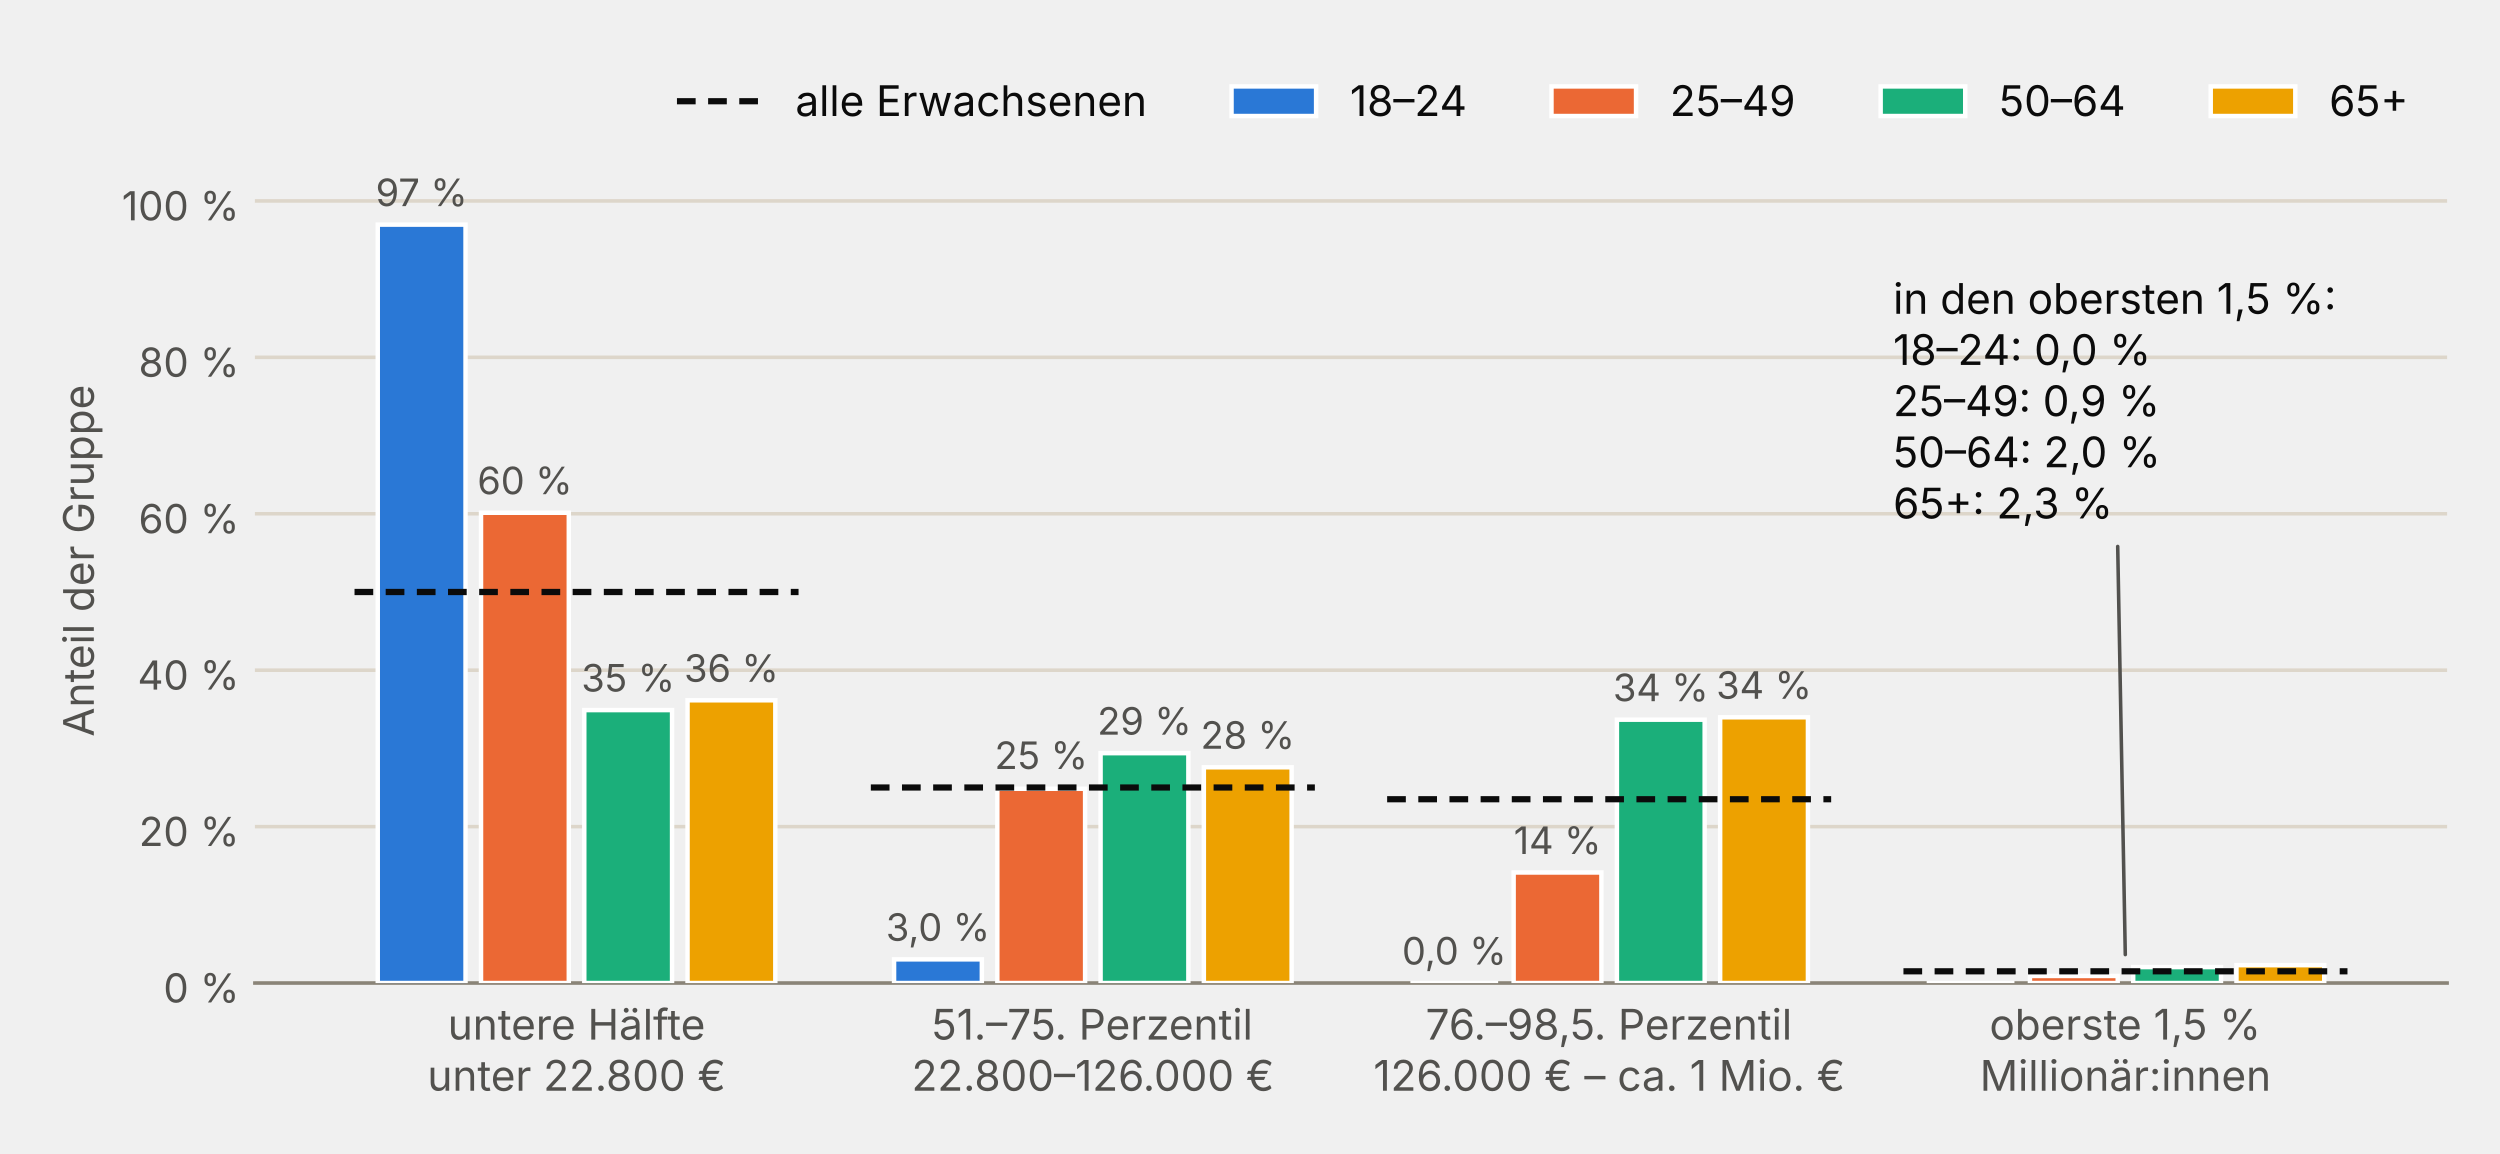
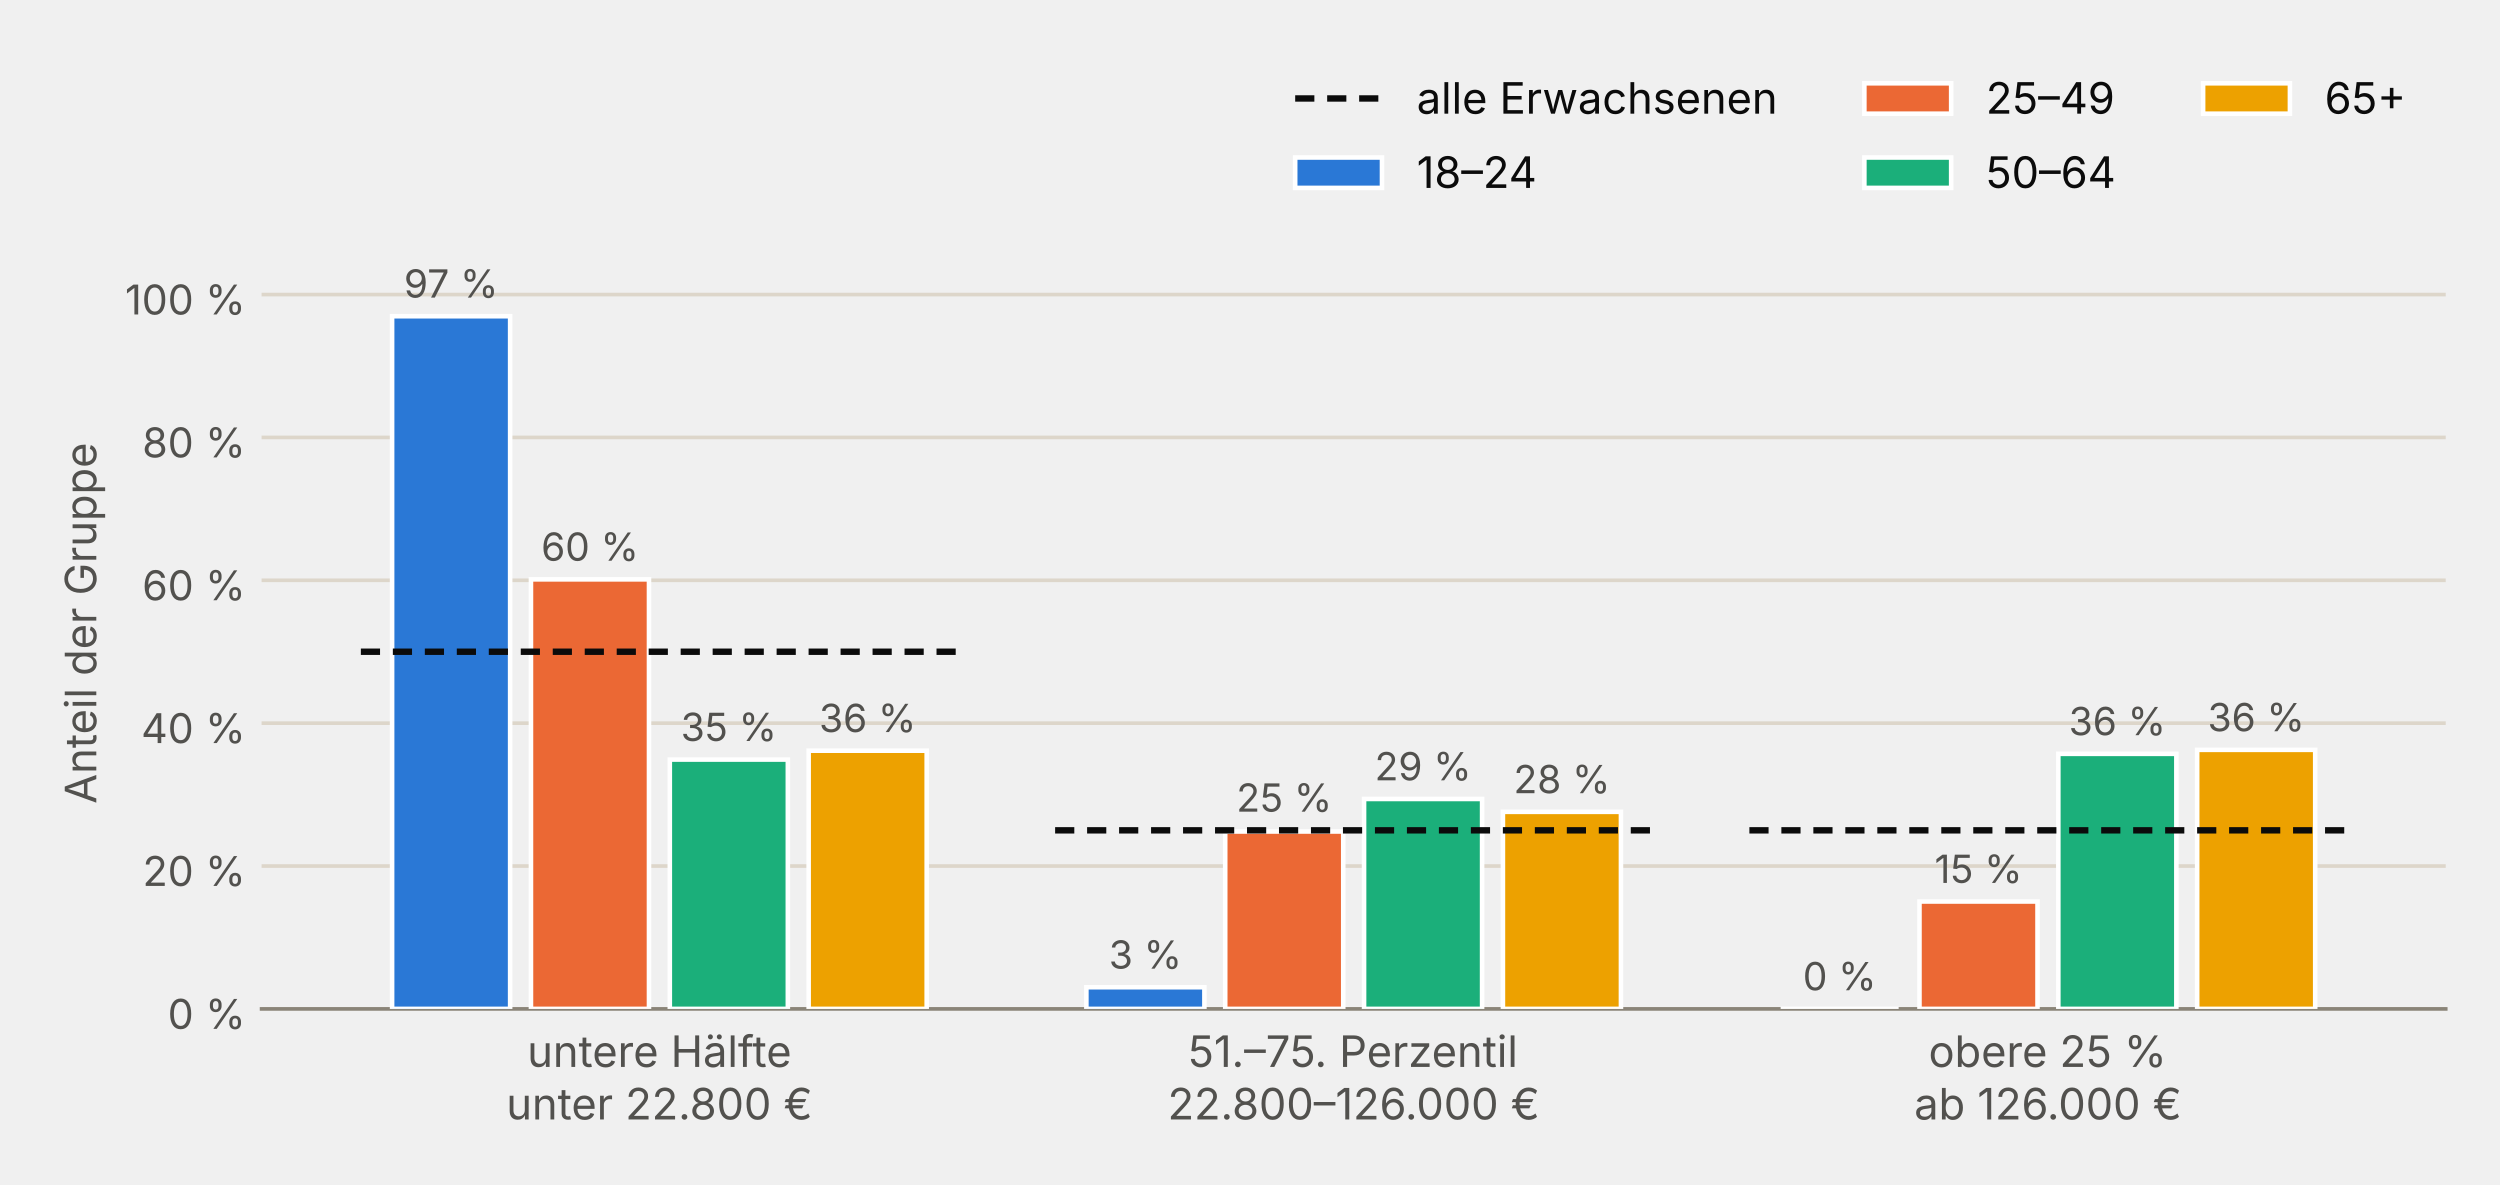
- <svg xmlns="http://www.w3.org/2000/svg" width="561.6pt" height="259.2pt" viewBox="0 0 561.6 259.2" version="1.1">
+ <svg xmlns="http://www.w3.org/2000/svg" width="547.2pt" height="259.2pt" viewBox="0 0 547.2 259.2" version="1.1">
  <defs>
    <style type="text/css">*{stroke-linejoin: round; stroke-linecap: butt}</style>
  </defs>
  <g id="figure_1">
    <g id="patch_1">
-       <path d="M 0 259.2  L 561.6 259.2  L 561.6 0  L 0 0  L 0 259.2  z " style="fill: none" />
+       <path d="M 0 259.2  L 547.2 259.2  L 547.2 0  L 0 0  L 0 259.2  z " style="fill: none" />
    </g>
    <g id="axes_1">
      <g id="patch_2">
-         <path d="M 57.256 220.831  L 549.72 220.831  L 549.72 31.08  L 57.256 31.08  L 57.256 220.831  z " style="fill: none" />
+         <path d="M 57.256 220.831  L 535.32 220.831  L 535.32 51.969  L 57.256 51.969  L 57.256 220.831  z " style="fill: none" />
      </g>
      <g id="matplotlib.axis_1">
        <g id="xtick_1">
          <g id="line2d_1" />
          <g id="text_1">
-             <text style="font-size: 9.5px; font-family: 'Inter', 'DejaVu Sans', sans-serif; fill: #52514e" transform="translate(100.5866 233.5339)">untere Hälfte</text>
-             <text style="font-size: 9.5px; font-family: 'Inter', 'DejaVu Sans', sans-serif; fill: #52514e" transform="translate(96.00802 245.0285)">unter 22.800 €</text>
+             <text style="font-size: 9.5px; font-family: 'Inter', 'DejaVu Sans', sans-serif; fill: #52514e" transform="translate(115.4018 233.5339)">untere Hälfte</text>
+             <text style="font-size: 9.5px; font-family: 'Inter', 'DejaVu Sans', sans-serif; fill: #52514e" transform="translate(110.8233 245.0285)">unter 22.800 €</text>
          </g>
        </g>
        <g id="xtick_2">
          <g id="line2d_2" />
          <g id="text_2">
-             <text style="font-size: 9.5px; font-family: 'Inter', 'DejaVu Sans', sans-serif; fill: #52514e" transform="translate(209.2769 233.5339)">51.–75. Perzentil</text>
-             <text style="font-size: 9.5px; font-family: 'Inter', 'DejaVu Sans', sans-serif; fill: #52514e" transform="translate(204.7785 245.0285)">22.800–126.000 €</text>
+             <text style="font-size: 9.5px; font-family: 'Inter', 'DejaVu Sans', sans-serif; fill: #52514e" transform="translate(260.0684 233.5339)">51.–75. Perzentil</text>
+             <text style="font-size: 9.5px; font-family: 'Inter', 'DejaVu Sans', sans-serif; fill: #52514e" transform="translate(255.57 245.0285)">22.800–126.000 €</text>
          </g>
        </g>
        <g id="xtick_3">
          <g id="line2d_3" />
          <g id="text_3">
-             <text style="font-size: 9.5px; font-family: 'Inter', 'DejaVu Sans', sans-serif; fill: #52514e" transform="translate(320.2443 233.5339)">76.–98,5. Perzentil</text>
-             <text style="font-size: 9.5px; font-family: 'Inter', 'DejaVu Sans', sans-serif; fill: #52514e" transform="translate(308.517 245.0285)">126.000 € – ca. 1 Mio. €</text>
-           </g>
-         </g>
-         <g id="xtick_4">
-           <g id="line2d_4" />
-           <g id="text_4">
-             <text style="font-size: 9.5px; font-family: 'Inter', 'DejaVu Sans', sans-serif; fill: #52514e" transform="translate(446.9074 233.5339)">oberste 1,5 %</text>
-             <text style="font-size: 9.5px; font-family: 'Inter', 'DejaVu Sans', sans-serif; fill: #52514e" transform="translate(444.7536 245.0285)">Millionär:innen</text>
+             <text style="font-size: 9.5px; font-family: 'Inter', 'DejaVu Sans', sans-serif; fill: #52514e" transform="translate(422.1223 233.5339)">obere 25 %</text>
+             <text style="font-size: 9.5px; font-family: 'Inter', 'DejaVu Sans', sans-serif; fill: #52514e" transform="translate(418.9799 245.0285)">ab 126.000 €</text>
          </g>
        </g>
      </g>
      <g id="matplotlib.axis_2">
        <g id="ytick_1">
-           <g id="line2d_5">
-             <path d="M 57.256 220.831  L 549.72 220.831  " clip-path="url(#p6afaef8bd4)" style="fill: none; stroke: #ddd6ca; stroke-width: 0.8; stroke-linecap: square" />
-           </g>
-           <g id="line2d_6" />
+           <g id="line2d_4">
+             <path d="M 57.256 220.831  L 535.32 220.831  " clip-path="url(#p9f52ce34f4)" style="fill: none; stroke: #ddd6ca; stroke-width: 0.8; stroke-linecap: square" />
+           </g>
+           <g id="line2d_5" />
+           <g id="text_4">
+             <text style="font-size: 9px; font-family: 'Inter', 'DejaVu Sans', sans-serif; text-anchor: end; fill: #52514e" x="53.756" y="225.19" transform="rotate(-0 53.75588 225.1901)">0 %</text>
+           </g>
+         </g>
+         <g id="ytick_2">
+           <g id="line2d_6">
+             <path d="M 57.256 189.56  L 535.32 189.56  " clip-path="url(#p9f52ce34f4)" style="fill: none; stroke: #ddd6ca; stroke-width: 0.8; stroke-linecap: square" />
+           </g>
+           <g id="line2d_7" />
          <g id="text_5">
-             <text style="font-size: 9px; font-family: 'Inter', 'DejaVu Sans', sans-serif; text-anchor: end; fill: #52514e" x="53.756" y="225.19" transform="rotate(-0 53.75588 225.1901)">0 %</text>
-           </g>
-         </g>
-         <g id="ytick_2">
-           <g id="line2d_7">
-             <path d="M 57.256 185.692  L 549.72 185.692  " clip-path="url(#p6afaef8bd4)" style="fill: none; stroke: #ddd6ca; stroke-width: 0.8; stroke-linecap: square" />
-           </g>
-           <g id="line2d_8" />
+             <text style="font-size: 9px; font-family: 'Inter', 'DejaVu Sans', sans-serif; text-anchor: end; fill: #52514e" x="53.756" y="193.919" transform="rotate(-0 53.75588 193.9195)">20 %</text>
+           </g>
+         </g>
+         <g id="ytick_3">
+           <g id="line2d_8">
+             <path d="M 57.256 158.289  L 535.32 158.289  " clip-path="url(#p9f52ce34f4)" style="fill: none; stroke: #ddd6ca; stroke-width: 0.8; stroke-linecap: square" />
+           </g>
+           <g id="line2d_9" />
          <g id="text_6">
-             <text style="font-size: 9px; font-family: 'Inter', 'DejaVu Sans', sans-serif; text-anchor: end; fill: #52514e" x="53.756" y="190.051" transform="rotate(-0 53.75588 190.0511)">20 %</text>
-           </g>
-         </g>
-         <g id="ytick_3">
-           <g id="line2d_9">
-             <path d="M 57.256 150.553  L 549.72 150.553  " clip-path="url(#p6afaef8bd4)" style="fill: none; stroke: #ddd6ca; stroke-width: 0.8; stroke-linecap: square" />
-           </g>
-           <g id="line2d_10" />
+             <text style="font-size: 9px; font-family: 'Inter', 'DejaVu Sans', sans-serif; text-anchor: end; fill: #52514e" x="53.756" y="162.649" transform="rotate(-0 53.75588 162.6488)">40 %</text>
+           </g>
+         </g>
+         <g id="ytick_4">
+           <g id="line2d_10">
+             <path d="M 57.256 127.019  L 535.32 127.019  " clip-path="url(#p9f52ce34f4)" style="fill: none; stroke: #ddd6ca; stroke-width: 0.8; stroke-linecap: square" />
+           </g>
+           <g id="line2d_11" />
          <g id="text_7">
-             <text style="font-size: 9px; font-family: 'Inter', 'DejaVu Sans', sans-serif; text-anchor: end; fill: #52514e" x="53.756" y="154.912" transform="rotate(-0 53.75588 154.9121)">40 %</text>
-           </g>
-         </g>
-         <g id="ytick_4">
-           <g id="line2d_11">
-             <path d="M 57.256 115.414  L 549.72 115.414  " clip-path="url(#p6afaef8bd4)" style="fill: none; stroke: #ddd6ca; stroke-width: 0.8; stroke-linecap: square" />
-           </g>
-           <g id="line2d_12" />
+             <text style="font-size: 9px; font-family: 'Inter', 'DejaVu Sans', sans-serif; text-anchor: end; fill: #52514e" x="53.756" y="131.378" transform="rotate(-0 53.75588 131.3782)">60 %</text>
+           </g>
+         </g>
+         <g id="ytick_5">
+           <g id="line2d_12">
+             <path d="M 57.256 95.748  L 535.32 95.748  " clip-path="url(#p9f52ce34f4)" style="fill: none; stroke: #ddd6ca; stroke-width: 0.8; stroke-linecap: square" />
+           </g>
+           <g id="line2d_13" />
          <g id="text_8">
-             <text style="font-size: 9px; font-family: 'Inter', 'DejaVu Sans', sans-serif; text-anchor: end; fill: #52514e" x="53.756" y="119.773" transform="rotate(-0 53.75588 119.7731)">60 %</text>
-           </g>
-         </g>
-         <g id="ytick_5">
-           <g id="line2d_13">
-             <path d="M 57.256 80.275  L 549.72 80.275  " clip-path="url(#p6afaef8bd4)" style="fill: none; stroke: #ddd6ca; stroke-width: 0.8; stroke-linecap: square" />
-           </g>
-           <g id="line2d_14" />
+             <text style="font-size: 9px; font-family: 'Inter', 'DejaVu Sans', sans-serif; text-anchor: end; fill: #52514e" x="53.756" y="100.108" transform="rotate(-0 53.75588 100.1075)">80 %</text>
+           </g>
+         </g>
+         <g id="ytick_6">
+           <g id="line2d_14">
+             <path d="M 57.256 64.478  L 535.32 64.478  " clip-path="url(#p9f52ce34f4)" style="fill: none; stroke: #ddd6ca; stroke-width: 0.8; stroke-linecap: square" />
+           </g>
+           <g id="line2d_15" />
          <g id="text_9">
-             <text style="font-size: 9px; font-family: 'Inter', 'DejaVu Sans', sans-serif; text-anchor: end; fill: #52514e" x="53.756" y="84.634" transform="rotate(-0 53.75588 84.63407)">80 %</text>
-           </g>
-         </g>
-         <g id="ytick_6">
-           <g id="line2d_15">
-             <path d="M 57.256 45.136  L 549.72 45.136  " clip-path="url(#p6afaef8bd4)" style="fill: none; stroke: #ddd6ca; stroke-width: 0.8; stroke-linecap: square" />
-           </g>
-           <g id="line2d_16" />
-           <g id="text_10">
-             <text style="font-size: 9px; font-family: 'Inter', 'DejaVu Sans', sans-serif; text-anchor: end; fill: #52514e" x="53.756" y="49.495" transform="rotate(-0 53.75588 49.49506)">100 %</text>
-           </g>
-         </g>
-         <g id="text_11">
-           <text style="font-size: 9.5px; font-family: 'Inter', 'DejaVu Sans', sans-serif; text-anchor: middle; fill: #52514e" x="21.079" y="125.955" transform="rotate(-90 21.07891 125.9554)">Anteil der Gruppe</text>
+             <text style="font-size: 9px; font-family: 'Inter', 'DejaVu Sans', sans-serif; text-anchor: end; fill: #52514e" x="53.756" y="68.837" transform="rotate(-0 53.75588 68.83689)">100 %</text>
+           </g>
+         </g>
+         <g id="text_10">
+           <text style="font-size: 9.5px; font-family: 'Inter', 'DejaVu Sans', sans-serif; text-anchor: middle; fill: #52514e" x="21.079" y="136.4" transform="rotate(-90 21.07891 136.4)">Anteil der Gruppe</text>
        </g>
      </g>
      <g id="patch_3">
-         <path d="M 57.256 220.831  L 549.72 220.831  " style="fill: none; stroke: #8a8478; stroke-width: 0.8; stroke-linejoin: miter; stroke-linecap: square" />
+         <path d="M 57.256 220.831  L 535.32 220.831  " style="fill: none; stroke: #8a8478; stroke-width: 0.8; stroke-linejoin: miter; stroke-linecap: square" />
      </g>
      <g id="patch_4">
-         <path d="M 84.86 220.831  L 104.577 220.831  L 104.577 50.46  L 84.86 50.46  z " clip-path="url(#p6afaef8bd4)" style="fill: #2a78d6; stroke: #ffffff; stroke-linejoin: miter" />
+         <path d="M 85.824 220.831  L 111.657 220.831  L 111.657 69.215  L 85.824 69.215  z " clip-path="url(#p9f52ce34f4)" style="fill: #2a78d6; stroke: #ffffff; stroke-linejoin: miter" />
      </g>
      <g id="patch_5">
-         <path d="M 200.843 220.831  L 220.56 220.831  L 220.56 215.507  L 200.843 215.507  z " clip-path="url(#p6afaef8bd4)" style="fill: #2a78d6; stroke: #ffffff; stroke-linejoin: miter" />
+         <path d="M 237.784 220.831  L 263.617 220.831  L 263.617 216.093  L 237.784 216.093  z " clip-path="url(#p9f52ce34f4)" style="fill: #2a78d6; stroke: #ffffff; stroke-linejoin: miter" />
      </g>
      <g id="patch_6">
-         <path d="M 316.826 220.831  L 336.543 220.831  L 336.543 220.831  L 316.826 220.831  z " clip-path="url(#p6afaef8bd4)" style="fill: #2a78d6; stroke: #ffffff; stroke-linejoin: miter" />
+         <path d="M 389.743 220.831  L 415.576 220.831  L 415.576 220.831  L 389.743 220.831  z " clip-path="url(#p9f52ce34f4)" style="fill: #2a78d6; stroke: #ffffff; stroke-linejoin: miter" />
+       </g>
+       <g id="text_11">
+         <text style="font-size: 8.5px; font-family: 'Inter', 'DejaVu Sans', sans-serif; text-anchor: middle; fill: #52514e" x="98.741" y="65.139" transform="rotate(-0 98.74078 65.13886)">97 %</text>
+       </g>
+       <g id="text_12">
+         <text style="font-size: 8.5px; font-family: 'Inter', 'DejaVu Sans', sans-serif; text-anchor: middle; fill: #52514e" x="250.7" y="212.016" transform="rotate(-0 250.7001 212.0161)">3 %</text>
+       </g>
+       <g id="text_13">
+         <text style="font-size: 8.5px; font-family: 'Inter', 'DejaVu Sans', sans-serif; text-anchor: middle; fill: #52514e" x="402.659" y="216.754" transform="rotate(-0 402.6595 216.7541)">0 %</text>
      </g>
      <g id="patch_7">
-         <path d="M 432.809 220.831  L 452.526 220.831  L 452.526 220.831  L 432.809 220.831  z " clip-path="url(#p6afaef8bd4)" style="fill: #2a78d6; stroke: #ffffff; stroke-linejoin: miter" />
-       </g>
-       <g id="text_12">
-         <text style="font-size: 8.5px; font-family: 'Inter', 'DejaVu Sans', sans-serif; text-anchor: middle; fill: #52514e" x="94.718" y="46.301" transform="rotate(-0 94.71841 46.30114)">97 %</text>
-       </g>
-       <g id="text_13">
-         <text style="font-size: 8.5px; font-family: 'Inter', 'DejaVu Sans', sans-serif; text-anchor: middle; fill: #52514e" x="210.701" y="211.348" transform="rotate(-0 210.7015 211.348)">3,0 %</text>
+         <path d="M 116.216 220.831  L 142.049 220.831  L 142.049 126.814  L 116.216 126.814  z " clip-path="url(#p9f52ce34f4)" style="fill: #eb6834; stroke: #ffffff; stroke-linejoin: miter" />
+       </g>
+       <g id="patch_8">
+         <path d="M 268.175 220.831  L 294.009 220.831  L 294.009 181.998  L 268.175 181.998  z " clip-path="url(#p9f52ce34f4)" style="fill: #eb6834; stroke: #ffffff; stroke-linejoin: miter" />
+       </g>
+       <g id="patch_9">
+         <path d="M 420.135 220.831  L 445.968 220.831  L 445.968 197.327  L 420.135 197.327  z " clip-path="url(#p9f52ce34f4)" style="fill: #eb6834; stroke: #ffffff; stroke-linejoin: miter" />
      </g>
      <g id="text_14">
-         <text style="font-size: 8.5px; font-family: 'Inter', 'DejaVu Sans', sans-serif; text-anchor: middle; fill: #52514e" x="326.685" y="216.672" transform="rotate(-0 326.6846 216.6721)">0,0 %</text>
-       </g>
-       <g id="patch_8">
-         <path d="M 108.056 220.831  L 127.774 220.831  L 127.774 115.184  L 108.056 115.184  z " clip-path="url(#p6afaef8bd4)" style="fill: #eb6834; stroke: #ffffff; stroke-linejoin: miter" />
-       </g>
-       <g id="patch_9">
-         <path d="M 224.04 220.831  L 243.757 220.831  L 243.757 177.194  L 224.04 177.194  z " clip-path="url(#p6afaef8bd4)" style="fill: #eb6834; stroke: #ffffff; stroke-linejoin: miter" />
+         <text style="font-size: 8.5px; font-family: 'Inter', 'DejaVu Sans', sans-serif; text-anchor: middle; fill: #52514e" x="129.133" y="122.738" transform="rotate(-0 129.1327 122.7378)">60 %</text>
+       </g>
+       <g id="text_15">
+         <text style="font-size: 8.5px; font-family: 'Inter', 'DejaVu Sans', sans-serif; text-anchor: middle; fill: #52514e" x="281.092" y="177.666" transform="rotate(-0 281.092 177.6658)">25 %</text>
+       </g>
+       <g id="text_16">
+         <text style="font-size: 8.5px; font-family: 'Inter', 'DejaVu Sans', sans-serif; text-anchor: middle; fill: #52514e" x="433.051" y="193.25" transform="rotate(-0 433.0514 193.25)">15 %</text>
      </g>
      <g id="patch_10">
-         <path d="M 340.023 220.831  L 359.74 220.831  L 359.74 196.004  L 340.023 196.004  z " clip-path="url(#p6afaef8bd4)" style="fill: #eb6834; stroke: #ffffff; stroke-linejoin: miter" />
+         <path d="M 146.608 220.831  L 172.441 220.831  L 172.441 166.262  L 146.608 166.262  z " clip-path="url(#p9f52ce34f4)" style="fill: #1baf7a; stroke: #ffffff; stroke-linejoin: miter" />
      </g>
      <g id="patch_11">
-         <path d="M 456.006 220.831  L 475.723 220.831  L 475.723 219.246  L 456.006 219.246  z " clip-path="url(#p6afaef8bd4)" style="fill: #eb6834; stroke: #ffffff; stroke-linejoin: miter" />
-       </g>
-       <g id="text_15">
-         <text style="font-size: 8.5px; font-family: 'Inter', 'DejaVu Sans', sans-serif; text-anchor: middle; fill: #52514e" x="117.915" y="111.025" transform="rotate(-0 117.915 111.0254)">60 %</text>
-       </g>
-       <g id="text_16">
-         <text style="font-size: 8.5px; font-family: 'Inter', 'DejaVu Sans', sans-serif; text-anchor: middle; fill: #52514e" x="233.898" y="172.748" transform="rotate(-0 233.8981 172.7483)">25 %</text>
+         <path d="M 298.567 220.831  L 324.4 220.831  L 324.4 174.878  L 298.567 174.878  z " clip-path="url(#p9f52ce34f4)" style="fill: #1baf7a; stroke: #ffffff; stroke-linejoin: miter" />
+       </g>
+       <g id="patch_12">
+         <path d="M 450.527 220.831  L 476.36 220.831  L 476.36 164.999  L 450.527 164.999  z " clip-path="url(#p9f52ce34f4)" style="fill: #1baf7a; stroke: #ffffff; stroke-linejoin: miter" />
      </g>
      <g id="text_17">
-         <text style="font-size: 8.5px; font-family: 'Inter', 'DejaVu Sans', sans-serif; text-anchor: middle; fill: #52514e" x="349.881" y="191.845" transform="rotate(-0 349.8812 191.8451)">14 %</text>
-       </g>
-       <g id="patch_12">
-         <path d="M 131.253 220.831  L 150.97 220.831  L 150.97 159.512  L 131.253 159.512  z " clip-path="url(#p6afaef8bd4)" style="fill: #1baf7a; stroke: #ffffff; stroke-linejoin: miter" />
+         <text style="font-size: 8.5px; font-family: 'Inter', 'DejaVu Sans', sans-serif; text-anchor: middle; fill: #52514e" x="159.525" y="162.186" transform="rotate(-0 159.5245 162.1856)">35 %</text>
+       </g>
+       <g id="text_18">
+         <text style="font-size: 8.5px; font-family: 'Inter', 'DejaVu Sans', sans-serif; text-anchor: middle; fill: #52514e" x="311.484" y="170.802" transform="rotate(-0 311.4839 170.8017)">29 %</text>
+       </g>
+       <g id="text_19">
+         <text style="font-size: 8.5px; font-family: 'Inter', 'DejaVu Sans', sans-serif; text-anchor: middle; fill: #52514e" x="463.443" y="160.922" transform="rotate(-0 463.4432 160.9219)">36 %</text>
      </g>
      <g id="patch_13">
-         <path d="M 247.236 220.831  L 266.953 220.831  L 266.953 169.194  L 247.236 169.194  z " clip-path="url(#p6afaef8bd4)" style="fill: #1baf7a; stroke: #ffffff; stroke-linejoin: miter" />
+         <path d="M 177 220.831  L 202.833 220.831  L 202.833 164.31  L 177 164.31  z " clip-path="url(#p9f52ce34f4)" style="fill: #eda100; stroke: #ffffff; stroke-linejoin: miter" />
      </g>
      <g id="patch_14">
-         <path d="M 363.219 220.831  L 382.936 220.831  L 382.936 161.674  L 363.219 161.674  z " clip-path="url(#p6afaef8bd4)" style="fill: #1baf7a; stroke: #ffffff; stroke-linejoin: miter" />
+         <path d="M 328.959 220.831  L 354.792 220.831  L 354.792 177.697  L 328.959 177.697  z " clip-path="url(#p9f52ce34f4)" style="fill: #eda100; stroke: #ffffff; stroke-linejoin: miter" />
      </g>
      <g id="patch_15">
-         <path d="M 479.202 220.831  L 498.919 220.831  L 498.919 217.248  L 479.202 217.248  z " clip-path="url(#p6afaef8bd4)" style="fill: #1baf7a; stroke: #ffffff; stroke-linejoin: miter" />
-       </g>
-       <g id="text_18">
-         <text style="font-size: 8.5px; font-family: 'Inter', 'DejaVu Sans', sans-serif; text-anchor: middle; fill: #52514e" x="141.112" y="155.353" transform="rotate(-0 141.1116 155.3531)">35 %</text>
-       </g>
-       <g id="text_19">
-         <text style="font-size: 8.5px; font-family: 'Inter', 'DejaVu Sans', sans-serif; text-anchor: middle; fill: #52514e" x="257.095" y="165.035" transform="rotate(-0 257.0947 165.0351)">29 %</text>
+         <path d="M 480.919 220.831  L 506.752 220.831  L 506.752 164.132  L 480.919 164.132  z " clip-path="url(#p9f52ce34f4)" style="fill: #eda100; stroke: #ffffff; stroke-linejoin: miter" />
      </g>
      <g id="text_20">
-         <text style="font-size: 8.5px; font-family: 'Inter', 'DejaVu Sans', sans-serif; text-anchor: middle; fill: #52514e" x="373.078" y="157.515" transform="rotate(-0 373.0778 157.5154)">34 %</text>
-       </g>
-       <g id="patch_16">
-         <path d="M 154.45 220.831  L 174.167 220.831  L 174.167 157.318  L 154.45 157.318  z " clip-path="url(#p6afaef8bd4)" style="fill: #eda100; stroke: #ffffff; stroke-linejoin: miter" />
-       </g>
-       <g id="patch_17">
-         <path d="M 270.433 220.831  L 290.15 220.831  L 290.15 172.361  L 270.433 172.361  z " clip-path="url(#p6afaef8bd4)" style="fill: #eda100; stroke: #ffffff; stroke-linejoin: miter" />
-       </g>
-       <g id="patch_18">
-         <path d="M 386.416 220.831  L 406.133 220.831  L 406.133 161.129  L 386.416 161.129  z " clip-path="url(#p6afaef8bd4)" style="fill: #eda100; stroke: #ffffff; stroke-linejoin: miter" />
-       </g>
-       <g id="patch_19">
-         <path d="M 502.399 220.831  L 522.116 220.831  L 522.116 216.819  L 502.399 216.819  z " clip-path="url(#p6afaef8bd4)" style="fill: #eda100; stroke: #ffffff; stroke-linejoin: miter" />
+         <text style="font-size: 8.5px; font-family: 'Inter', 'DejaVu Sans', sans-serif; text-anchor: middle; fill: #52514e" x="189.916" y="160.234" transform="rotate(-0 189.9164 160.2337)">36 %</text>
      </g>
      <g id="text_21">
-         <text style="font-size: 8.5px; font-family: 'Inter', 'DejaVu Sans', sans-serif; text-anchor: middle; fill: #52514e" x="164.308" y="153.16" transform="rotate(-0 164.3083 153.1598)">36 %</text>
+         <text style="font-size: 8.5px; font-family: 'Inter', 'DejaVu Sans', sans-serif; text-anchor: middle; fill: #52514e" x="341.876" y="173.62" transform="rotate(-0 341.8757 173.6201)">28 %</text>
      </g>
      <g id="text_22">
-         <text style="font-size: 8.5px; font-family: 'Inter', 'DejaVu Sans', sans-serif; text-anchor: middle; fill: #52514e" x="280.291" y="168.202" transform="rotate(-0 280.2913 168.2022)">28 %</text>
-       </g>
-       <g id="text_23">
-         <text style="font-size: 8.5px; font-family: 'Inter', 'DejaVu Sans', sans-serif; text-anchor: middle; fill: #52514e" x="396.274" y="156.971" transform="rotate(-0 396.2744 156.9706)">34 %</text>
-       </g>
-       <g id="patch_20">
-         <path d="M 475.721 122.759  Q 476.573 168.599 477.425 214.44  " style="fill: none; stroke: #52514e; stroke-width: 0.8; stroke-linecap: round" />
-       </g>
-       <g id="text_24">
-         <text style="font-size: 9.5px; font-family: 'Inter', 'DejaVu Sans', sans-serif; fill: #0b0b0b" transform="translate(425.2702 70.48936)">in den obersten 1,5 %:</text>
-         <text style="font-size: 9.5px; font-family: 'Inter', 'DejaVu Sans', sans-serif; fill: #0b0b0b" transform="translate(425.2702 81.98399)">18–24: 0,0 %</text>
-         <text style="font-size: 9.5px; font-family: 'Inter', 'DejaVu Sans', sans-serif; fill: #0b0b0b" transform="translate(425.2702 93.47862)">25–49: 0,9 %</text>
-         <text style="font-size: 9.5px; font-family: 'Inter', 'DejaVu Sans', sans-serif; fill: #0b0b0b" transform="translate(425.2702 104.9732)">50–64: 2,0 %</text>
-         <text style="font-size: 9.5px; font-family: 'Inter', 'DejaVu Sans', sans-serif; fill: #0b0b0b" transform="translate(425.2702 116.4679)">65+: 2,3 %</text>
+         <text style="font-size: 8.5px; font-family: 'Inter', 'DejaVu Sans', sans-serif; text-anchor: middle; fill: #52514e" x="493.835" y="160.055" transform="rotate(-0 493.8351 160.0552)">36 %</text>
+       </g>
+       <g id="line2d_16">
+         <path d="M 78.986 142.654  L 209.671 142.654  " clip-path="url(#p9f52ce34f4)" style="fill: none; stroke-dasharray: 4.2,2.8; stroke-dashoffset: 0; stroke: #0b0b0b; stroke-width: 1.4" />
      </g>
      <g id="line2d_17">
-         <path d="M 79.641 132.983  L 179.386 132.983  " clip-path="url(#p6afaef8bd4)" style="fill: none; stroke-dasharray: 4.2,2.8; stroke-dashoffset: 0; stroke: #0b0b0b; stroke-width: 1.4" />
+         <path d="M 230.945 181.742  L 361.63 181.742  " clip-path="url(#p9f52ce34f4)" style="fill: none; stroke-dasharray: 4.2,2.8; stroke-dashoffset: 0; stroke: #0b0b0b; stroke-width: 1.4" />
      </g>
      <g id="line2d_18">
-         <path d="M 195.624 176.907  L 295.369 176.907  " clip-path="url(#p6afaef8bd4)" style="fill: none; stroke-dasharray: 4.2,2.8; stroke-dashoffset: 0; stroke: #0b0b0b; stroke-width: 1.4" />
-       </g>
-       <g id="line2d_19">
-         <path d="M 311.607 179.542  L 411.352 179.542  " clip-path="url(#p6afaef8bd4)" style="fill: none; stroke-dasharray: 4.2,2.8; stroke-dashoffset: 0; stroke: #0b0b0b; stroke-width: 1.4" />
-       </g>
-       <g id="line2d_20">
-         <path d="M 427.59 218.195  L 527.335 218.195  " clip-path="url(#p6afaef8bd4)" style="fill: none; stroke-dasharray: 4.2,2.8; stroke-dashoffset: 0; stroke: #0b0b0b; stroke-width: 1.4" />
+         <path d="M 382.905 181.742  L 513.59 181.742  " clip-path="url(#p9f52ce34f4)" style="fill: none; stroke-dasharray: 4.2,2.8; stroke-dashoffset: 0; stroke: #0b0b0b; stroke-width: 1.4" />
      </g>
      <g id="legend_1">
-         <g id="line2d_21">
-           <path d="M 152.071 22.738  L 161.571 22.738  L 171.071 22.738  " style="fill: none; stroke-dasharray: 4.2,2.8; stroke-dashoffset: 0; stroke: #0b0b0b; stroke-width: 1.4" />
+         <g id="line2d_19">
+           <path d="M 283.49 21.558  L 292.99 21.558  L 302.49 21.558  " style="fill: none; stroke-dasharray: 4.2,2.8; stroke-dashoffset: 0; stroke: #0b0b0b; stroke-width: 1.4" />
+         </g>
+         <g id="text_23">
+           <text style="font-size: 9.5px; font-family: 'Inter', 'DejaVu Sans', sans-serif; text-anchor: start; fill: #0b0b0b" x="310.09" y="24.883" transform="rotate(-0 310.0898 24.88312)">alle Erwachsenen</text>
+         </g>
+         <g id="patch_16">
+           <path d="M 283.49 41.128  L 302.49 41.128  L 302.49 34.478  L 283.49 34.478  z " style="fill: #2a78d6; stroke: #ffffff; stroke-linejoin: miter" />
+         </g>
+         <g id="text_24">
+           <text style="font-size: 9.5px; font-family: 'Inter', 'DejaVu Sans', sans-serif; text-anchor: start; fill: #0b0b0b" x="310.09" y="41.128" transform="rotate(-0 310.0898 41.12775)">18–24</text>
+         </g>
+         <g id="patch_17">
+           <path d="M 408.07 24.883  L 427.07 24.883  L 427.07 18.233  L 408.07 18.233  z " style="fill: #eb6834; stroke: #ffffff; stroke-linejoin: miter" />
        </g>
        <g id="text_25">
-           <text style="font-size: 9.5px; font-family: 'Inter', 'DejaVu Sans', sans-serif; text-anchor: start; fill: #0b0b0b" x="178.671" y="26.063" transform="rotate(-0 178.6708 26.06313)">alle Erwachsenen</text>
-         </g>
-         <g id="patch_21">
-           <path d="M 276.651 26.063  L 295.651 26.063  L 295.651 19.413  L 276.651 19.413  z " style="fill: #2a78d6; stroke: #ffffff; stroke-linejoin: miter" />
+           <text style="font-size: 9.5px; font-family: 'Inter', 'DejaVu Sans', sans-serif; text-anchor: start; fill: #0b0b0b" x="434.67" y="24.883" transform="rotate(-0 434.6705 24.88312)">25–49</text>
+         </g>
+         <g id="patch_18">
+           <path d="M 408.07 41.128  L 427.07 41.128  L 427.07 34.478  L 408.07 34.478  z " style="fill: #1baf7a; stroke: #ffffff; stroke-linejoin: miter" />
        </g>
        <g id="text_26">
-           <text style="font-size: 9.5px; font-family: 'Inter', 'DejaVu Sans', sans-serif; text-anchor: start; fill: #0b0b0b" x="303.251" y="26.063" transform="rotate(-0 303.2514 26.06313)">18–24</text>
-         </g>
-         <g id="patch_22">
-           <path d="M 348.523 26.063  L 367.523 26.063  L 367.523 19.413  L 348.523 19.413  z " style="fill: #eb6834; stroke: #ffffff; stroke-linejoin: miter" />
+           <text style="font-size: 9.5px; font-family: 'Inter', 'DejaVu Sans', sans-serif; text-anchor: start; fill: #0b0b0b" x="434.67" y="41.128" transform="rotate(-0 434.6705 41.12775)">50–64</text>
+         </g>
+         <g id="patch_19">
+           <path d="M 482.218 24.883  L 501.218 24.883  L 501.218 18.233  L 482.218 18.233  z " style="fill: #eda100; stroke: #ffffff; stroke-linejoin: miter" />
        </g>
        <g id="text_27">
-           <text style="font-size: 9.5px; font-family: 'Inter', 'DejaVu Sans', sans-serif; text-anchor: start; fill: #0b0b0b" x="375.123" y="26.063" transform="rotate(-0 375.1234 26.06313)">25–49</text>
-         </g>
-         <g id="patch_23">
-           <path d="M 422.47 26.063  L 441.47 26.063  L 441.47 19.413  L 422.47 19.413  z " style="fill: #1baf7a; stroke: #ffffff; stroke-linejoin: miter" />
-         </g>
-         <g id="text_28">
-           <text style="font-size: 9.5px; font-family: 'Inter', 'DejaVu Sans', sans-serif; text-anchor: start; fill: #0b0b0b" x="449.07" y="26.063" transform="rotate(-0 449.0705 26.06313)">50–64</text>
-         </g>
-         <g id="patch_24">
-           <path d="M 496.618 26.063  L 515.618 26.063  L 515.618 19.413  L 496.618 19.413  z " style="fill: #eda100; stroke: #ffffff; stroke-linejoin: miter" />
-         </g>
-         <g id="text_29">
-           <text style="font-size: 9.5px; font-family: 'Inter', 'DejaVu Sans', sans-serif; text-anchor: start; fill: #0b0b0b" x="523.218" y="26.063" transform="rotate(-0 523.218 26.06313)">65+</text>
+           <text style="font-size: 9.5px; font-family: 'Inter', 'DejaVu Sans', sans-serif; text-anchor: start; fill: #0b0b0b" x="508.818" y="24.883" transform="rotate(-0 508.818 24.88312)">65+</text>
        </g>
      </g>
    </g>
  </g>
  <defs>
-     <clipPath id="p6afaef8bd4">
-       <rect x="57.256" y="31.08" width="492.464" height="189.751" />
+     <clipPath id="p9f52ce34f4">
+       <rect x="57.256" y="51.969" width="478.064" height="168.861" />
    </clipPath>
  </defs>
</svg>
